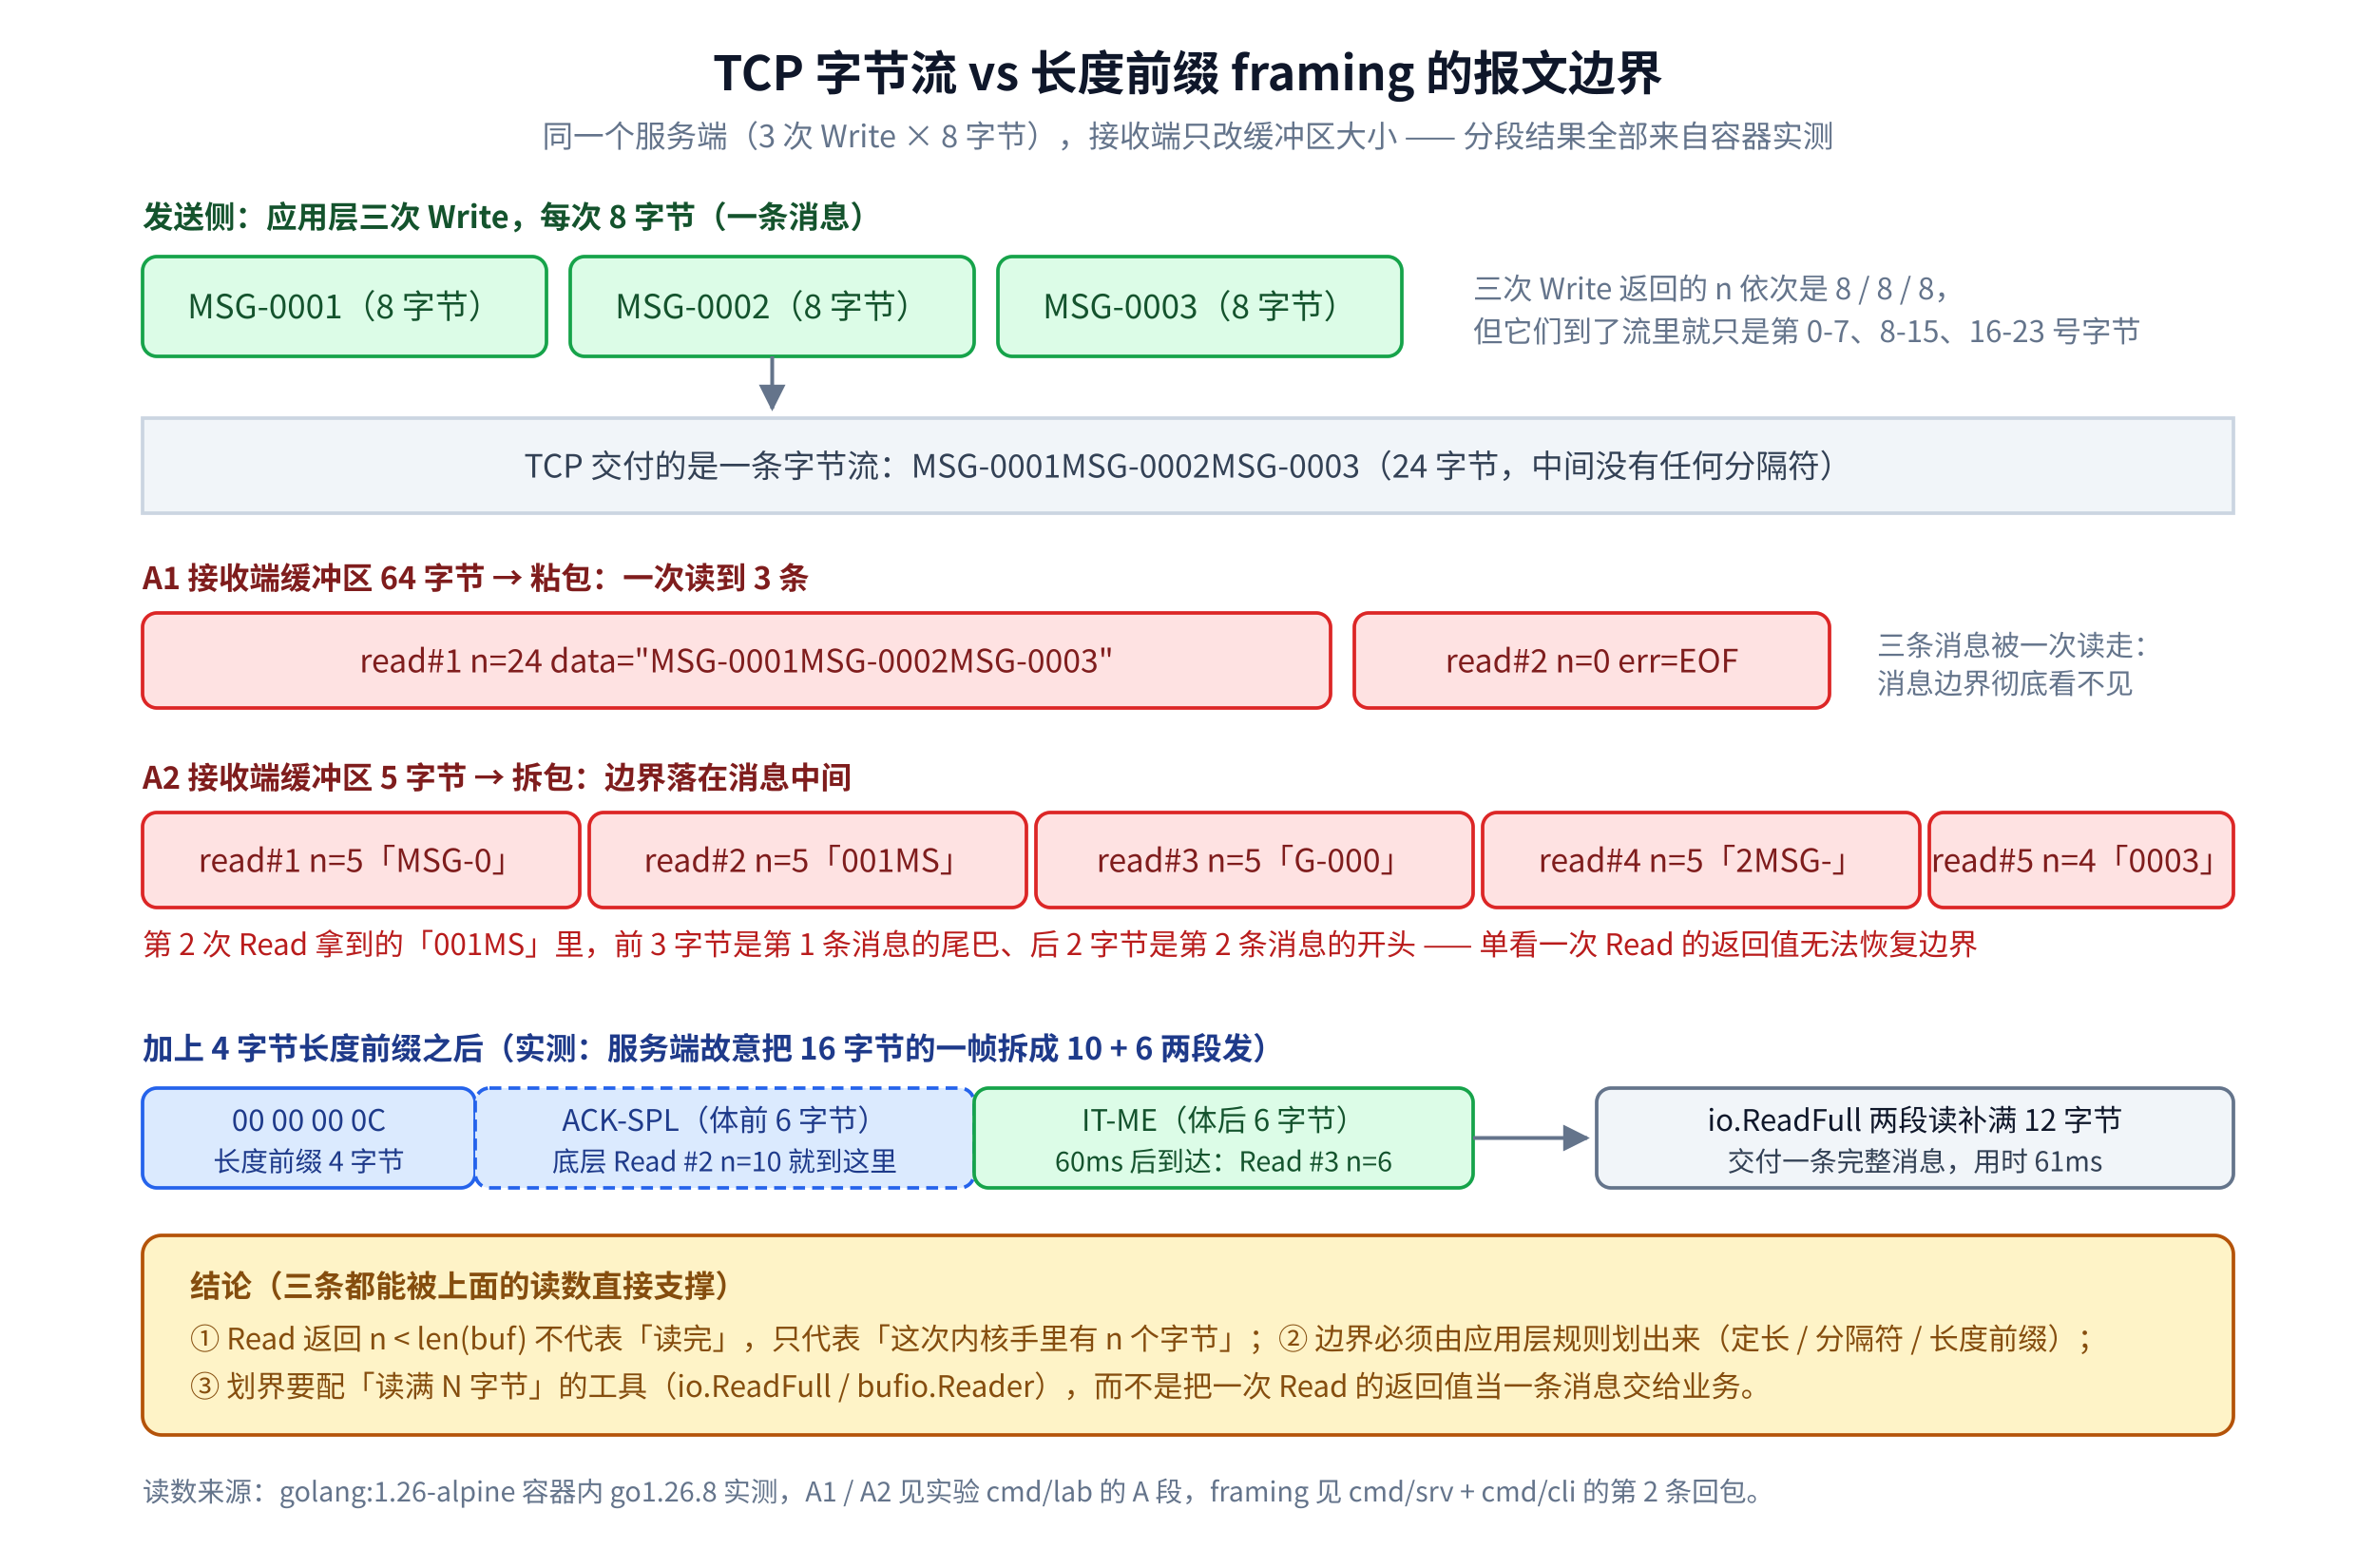
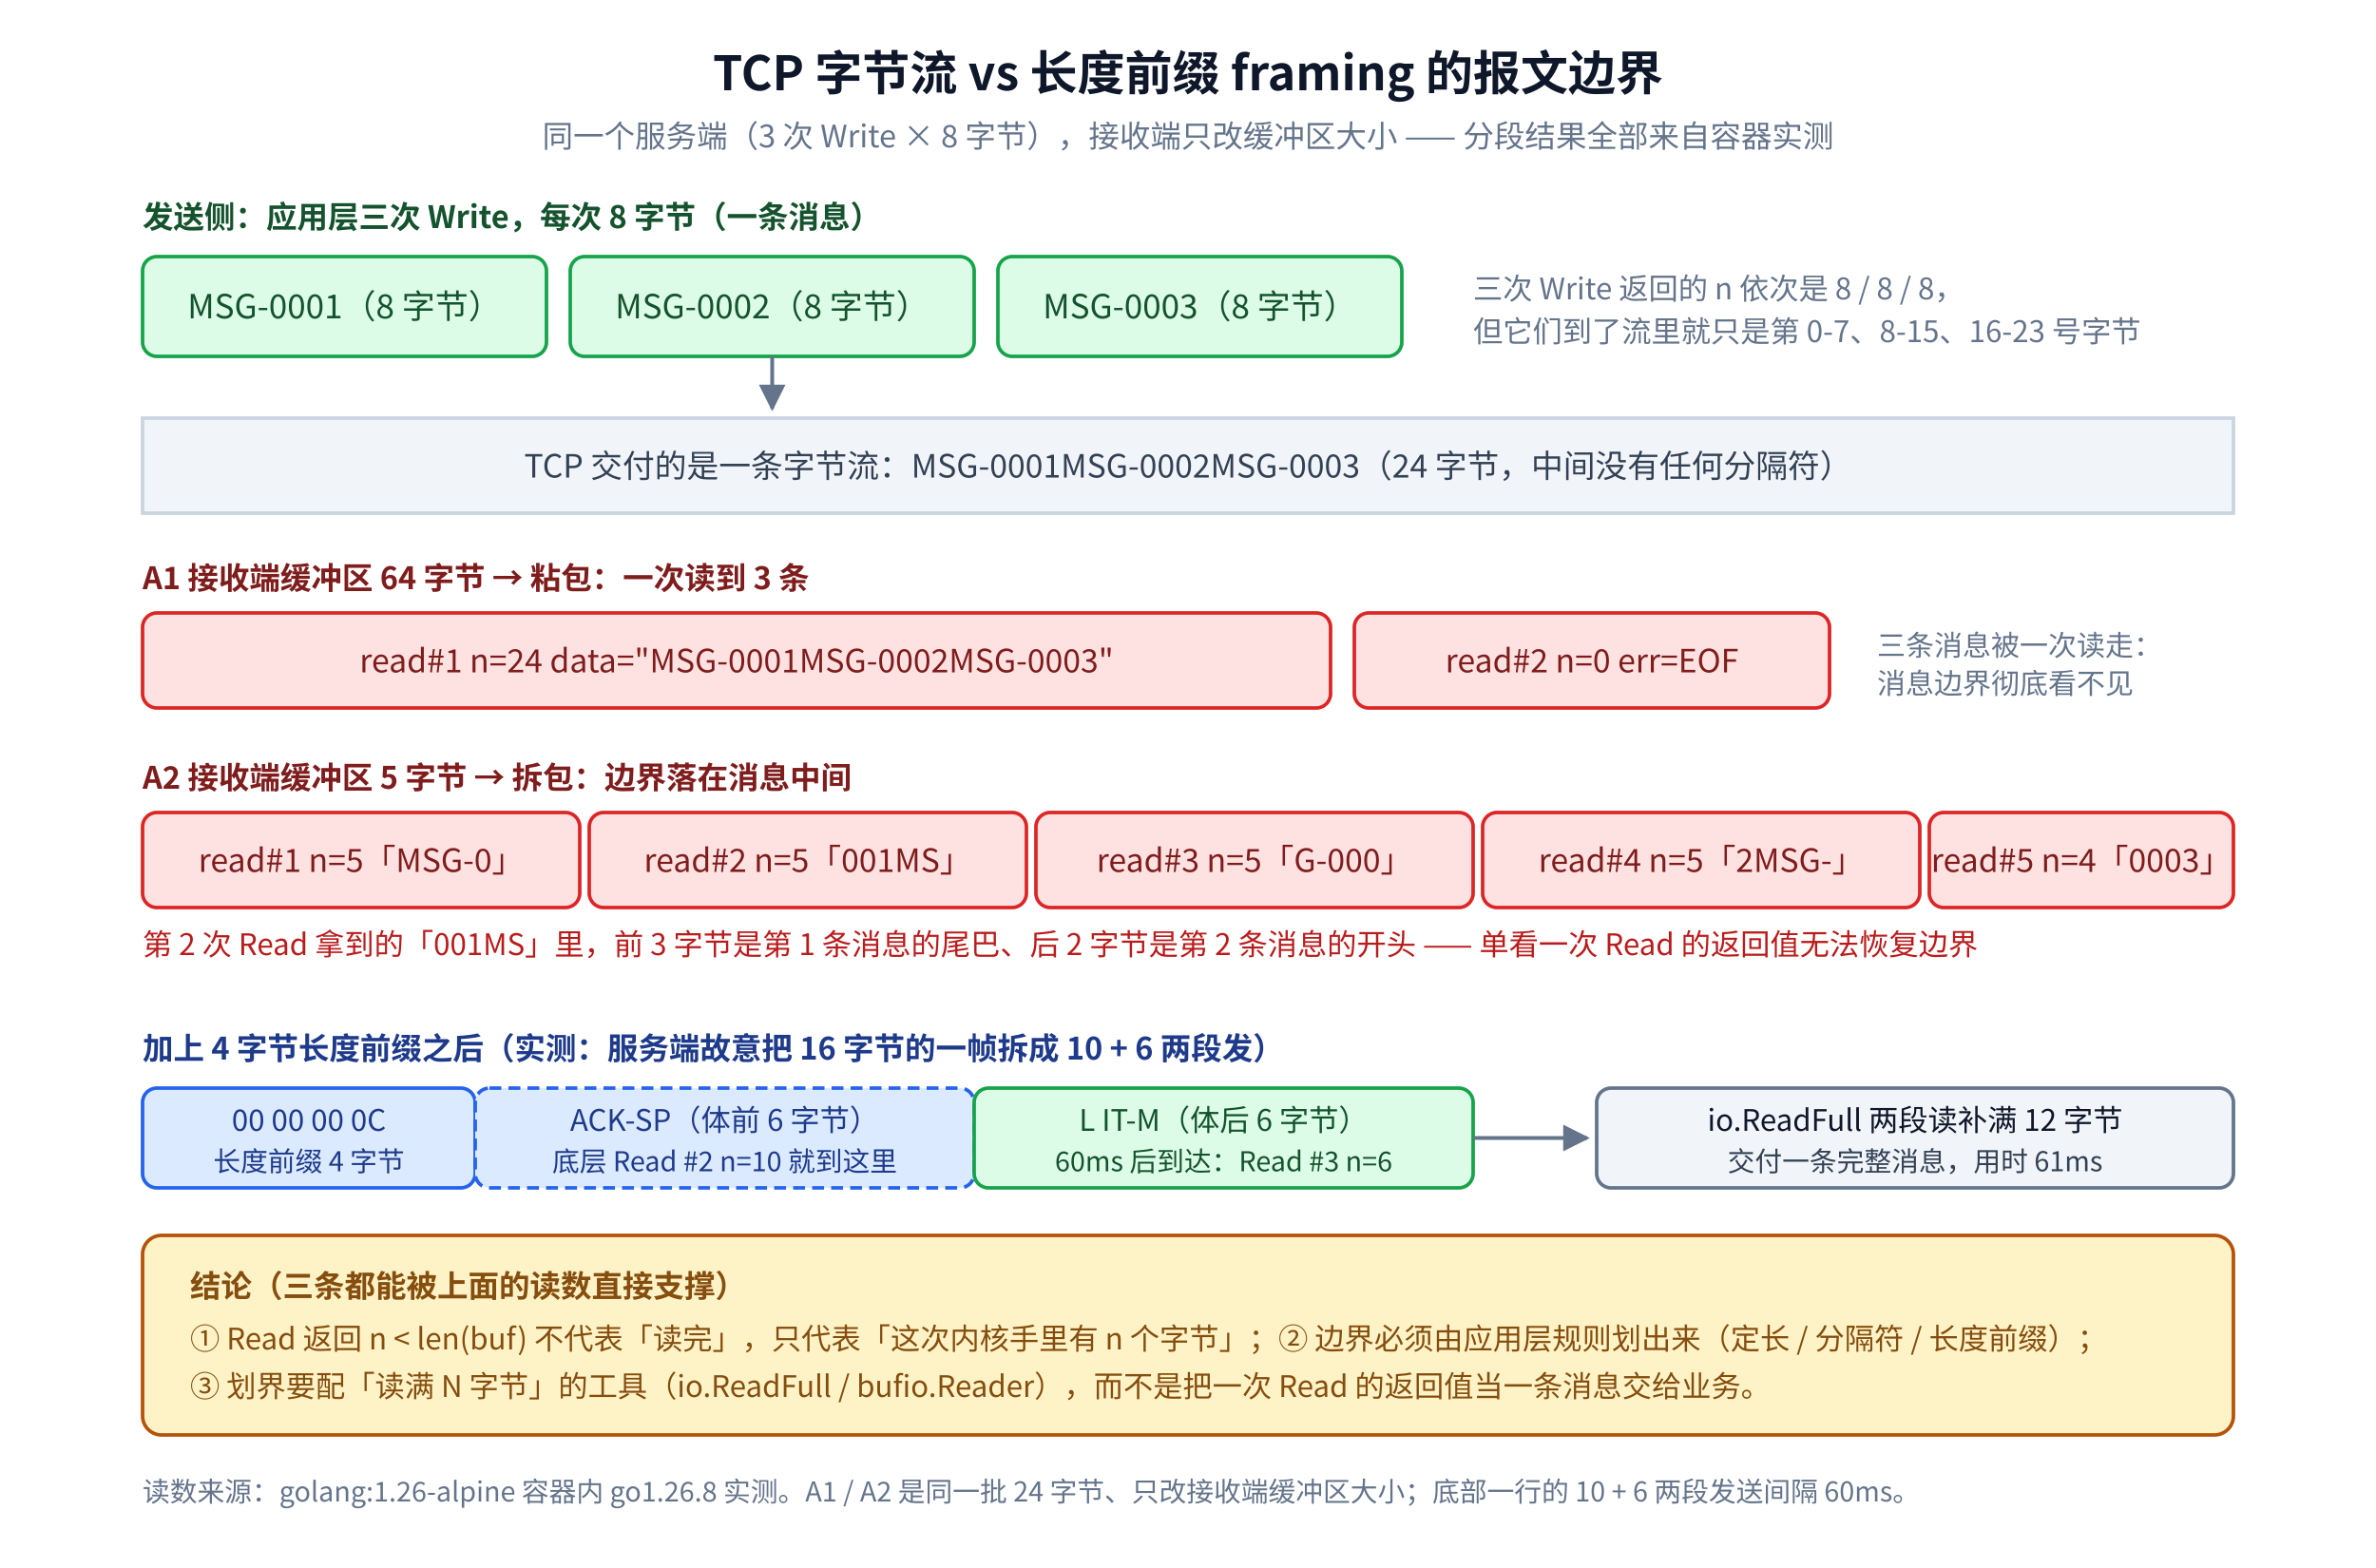
<svg xmlns="http://www.w3.org/2000/svg" viewBox="0 0 1000 660" width="1000" height="660" font-family="Microsoft YaHei, PingFang SC, Noto Sans CJK SC, sans-serif">
  <rect x="0" y="0" width="1000" height="660" fill="#ffffff" />
  <text x="500" y="38" text-anchor="middle" font-size="20" font-weight="bold" fill="#0f172a">TCP 字节流 vs 长度前缀 framing 的报文边界</text>
  <text x="500" y="62" text-anchor="middle" font-size="13" fill="#64748b">同一个服务端（3 次 Write × 8 字节），接收端只改缓冲区大小 —— 分段结果全部来自容器实测</text>
  <text x="60" y="96" font-size="13" font-weight="bold" fill="#14532d">发送侧：应用层三次 Write，每次 8 字节（一条消息）</text>
  <rect x="60" y="108" width="170" height="42" rx="6" fill="#dcfce7" stroke="#16a34a" stroke-width="1.5" />
  <text x="145" y="134" text-anchor="middle" font-size="14" fill="#14532d">MSG-0001（8 字节）</text>
  <rect x="240" y="108" width="170" height="42" rx="6" fill="#dcfce7" stroke="#16a34a" stroke-width="1.5" />
  <text x="325" y="134" text-anchor="middle" font-size="14" fill="#14532d">MSG-0002（8 字节）</text>
  <rect x="420" y="108" width="170" height="42" rx="6" fill="#dcfce7" stroke="#16a34a" stroke-width="1.5" />
  <text x="505" y="134" text-anchor="middle" font-size="14" fill="#14532d">MSG-0003（8 字节）</text>
  <text x="620" y="126" font-size="12.5" fill="#64748b">三次 Write 返回的 n 依次是 8 / 8 / 8，</text>
  <text x="620" y="144" font-size="12.5" fill="#64748b">但它们到了流里就只是第 0-7、8-15、16-23 号字节</text>
  <path d="M325 150 L325 172" stroke="#64748b" stroke-width="1.6" marker-end="url(#ar)" />
  <rect x="60" y="176" width="880" height="40" fill="#f1f5f9" stroke="#cbd5e1" stroke-width="1.5" />
  <text x="500" y="201" text-anchor="middle" font-size="13.5" fill="#334155">TCP 交付的是一条字节流：MSG-0001MSG-0002MSG-0003（24 字节，中间没有任何分隔符）</text>
  <text x="60" y="248" font-size="13" font-weight="bold" fill="#7f1d1d">A1 接收端缓冲区 64 字节 → 粘包：一次读到 3 条</text>
  <rect x="60" y="258" width="500" height="40" rx="6" fill="#fee2e2" stroke="#dc2626" stroke-width="1.5" />
  <text x="310" y="283" text-anchor="middle" font-size="13.5" fill="#7f1d1d">read#1 n=24 data="MSG-0001MSG-0002MSG-0003"</text>
  <rect x="570" y="258" width="200" height="40" rx="6" fill="#fee2e2" stroke="#dc2626" stroke-width="1.5" />
  <text x="670" y="283" text-anchor="middle" font-size="13.5" fill="#7f1d1d">read#2 n=0 err=EOF</text>
  <text x="790" y="276" font-size="12" fill="#64748b">三条消息被一次读走：</text>
  <text x="790" y="292" font-size="12" fill="#64748b">消息边界彻底看不见</text>
  <text x="60" y="332" font-size="13" font-weight="bold" fill="#7f1d1d">A2 接收端缓冲区 5 字节 → 拆包：边界落在消息中间</text>
  <rect x="60" y="342" width="184" height="40" rx="6" fill="#fee2e2" stroke="#dc2626" stroke-width="1.5" />
  <text x="152" y="367" text-anchor="middle" font-size="13.5" fill="#7f1d1d">read#1 n=5「MSG-0」</text>
  <rect x="248" y="342" width="184" height="40" rx="6" fill="#fee2e2" stroke="#dc2626" stroke-width="1.5" />
  <text x="340" y="367" text-anchor="middle" font-size="13.5" fill="#7f1d1d">read#2 n=5「001MS」</text>
  <rect x="436" y="342" width="184" height="40" rx="6" fill="#fee2e2" stroke="#dc2626" stroke-width="1.5" />
  <text x="528" y="367" text-anchor="middle" font-size="13.5" fill="#7f1d1d">read#3 n=5「G-000」</text>
  <rect x="624" y="342" width="184" height="40" rx="6" fill="#fee2e2" stroke="#dc2626" stroke-width="1.5" />
  <text x="716" y="367" text-anchor="middle" font-size="13.5" fill="#7f1d1d">read#4 n=5「2MSG-」</text>
  <rect x="812" y="342" width="128" height="40" rx="6" fill="#fee2e2" stroke="#dc2626" stroke-width="1.5" />
  <text x="876" y="367" text-anchor="middle" font-size="13.5" fill="#7f1d1d">read#5 n=4「0003」</text>
  <text x="60" y="402" font-size="12.5" fill="#b91c1c">第 2 次 Read 拿到的「001MS」里，前 3 字节是第 1 条消息的尾巴、后 2 字节是第 2 条消息的开头 —— 单看一次 Read 的返回值无法恢复边界</text>
  <text x="60" y="446" font-size="13" font-weight="bold" fill="#1e3a8a">加上 4 字节长度前缀之后（实测：服务端故意把 16 字节的一帧拆成 10 + 6 两段发）</text>
  <rect x="60" y="458" width="140" height="42" rx="6" fill="#dbeafe" stroke="#2563eb" stroke-width="1.5" />
  <text x="130" y="476" text-anchor="middle" font-size="12.5" fill="#1e3a8a">00 00 00 0C</text>
  <text x="130" y="493" text-anchor="middle" font-size="11.5" fill="#1e3a8a">长度前缀 4 字节</text>
  <rect x="200" y="458" width="210" height="42" rx="6" fill="#dbeafe" stroke="#2563eb" stroke-width="1.5" stroke-dasharray="5 3" />
-   <text x="305" y="476" text-anchor="middle" font-size="12.5" fill="#1e3a8a">ACK-SPL（体前 6 字节）</text>
+   <text x="305" y="476" text-anchor="middle" font-size="12.5" fill="#1e3a8a">ACK-SP（体前 6 字节）</text>
  <text x="305" y="493" text-anchor="middle" font-size="11.5" fill="#1e3a8a">底层 Read #2 n=10 就到这里</text>
  <rect x="410" y="458" width="210" height="42" rx="6" fill="#dcfce7" stroke="#16a34a" stroke-width="1.5" />
-   <text x="515" y="476" text-anchor="middle" font-size="12.5" fill="#14532d">IT-ME（体后 6 字节）</text>
+   <text x="515" y="476" text-anchor="middle" font-size="12.5" fill="#14532d">L IT-M（体后 6 字节）</text>
  <text x="515" y="493" text-anchor="middle" font-size="11.5" fill="#14532d">60ms 后到达：Read #3 n=6</text>
  <path d="M620 479 L668 479" stroke="#64748b" stroke-width="1.6" marker-end="url(#ar)" />
  <rect x="672" y="458" width="268" height="42" rx="6" fill="#f1f5f9" stroke="#64748b" stroke-width="1.5" />
  <text x="806" y="476" text-anchor="middle" font-size="12.5" fill="#0f172a">io.ReadFull 两段读补满 12 字节</text>
  <text x="806" y="493" text-anchor="middle" font-size="11.5" fill="#334155">交付一条完整消息，用时 61ms</text>
  <rect x="60" y="520" width="880" height="84" rx="8" fill="#fef3c7" stroke="#b45309" stroke-width="1.5" />
  <text x="80" y="546" font-size="13" font-weight="bold" fill="#854d0e">结论（三条都能被上面的读数直接支撑）</text>
  <text x="80" y="568" font-size="12.5" fill="#854d0e">① Read 返回 n &lt; len(buf) 不代表「读完」，只代表「这次内核手里有 n 个字节」；② 边界必须由应用层规则划出来（定长 / 分隔符 / 长度前缀）；</text>
  <text x="80" y="588" font-size="12.5" fill="#854d0e">③ 划界要配「读满 N 字节」的工具（io.ReadFull / bufio.Reader），而不是把一次 Read 的返回值当一条消息交给业务。</text>
-   <text x="60" y="632" font-size="11.5" fill="#64748b">读数来源：golang:1.26-alpine 容器内 go1.26.8 实测，A1 / A2 见实验 cmd/lab 的 A 段，framing 见 cmd/srv + cmd/cli 的第 2 条回包。</text>
+   <text x="60" y="632" font-size="11.5" fill="#64748b">读数来源：golang:1.26-alpine 容器内 go1.26.8 实测。A1 / A2 是同一批 24 字节、只改接收端缓冲区大小；底部一行的 10 + 6 两段发送间隔 60ms。</text>
  <defs>
    <marker id="ar" viewBox="0 0 10 10" refX="9" refY="5" markerWidth="7" markerHeight="7" orient="auto-start-reverse">
      <path d="M 0 0 L 10 5 L 0 10 z" fill="#64748b" />
    </marker>
  </defs>
</svg>
